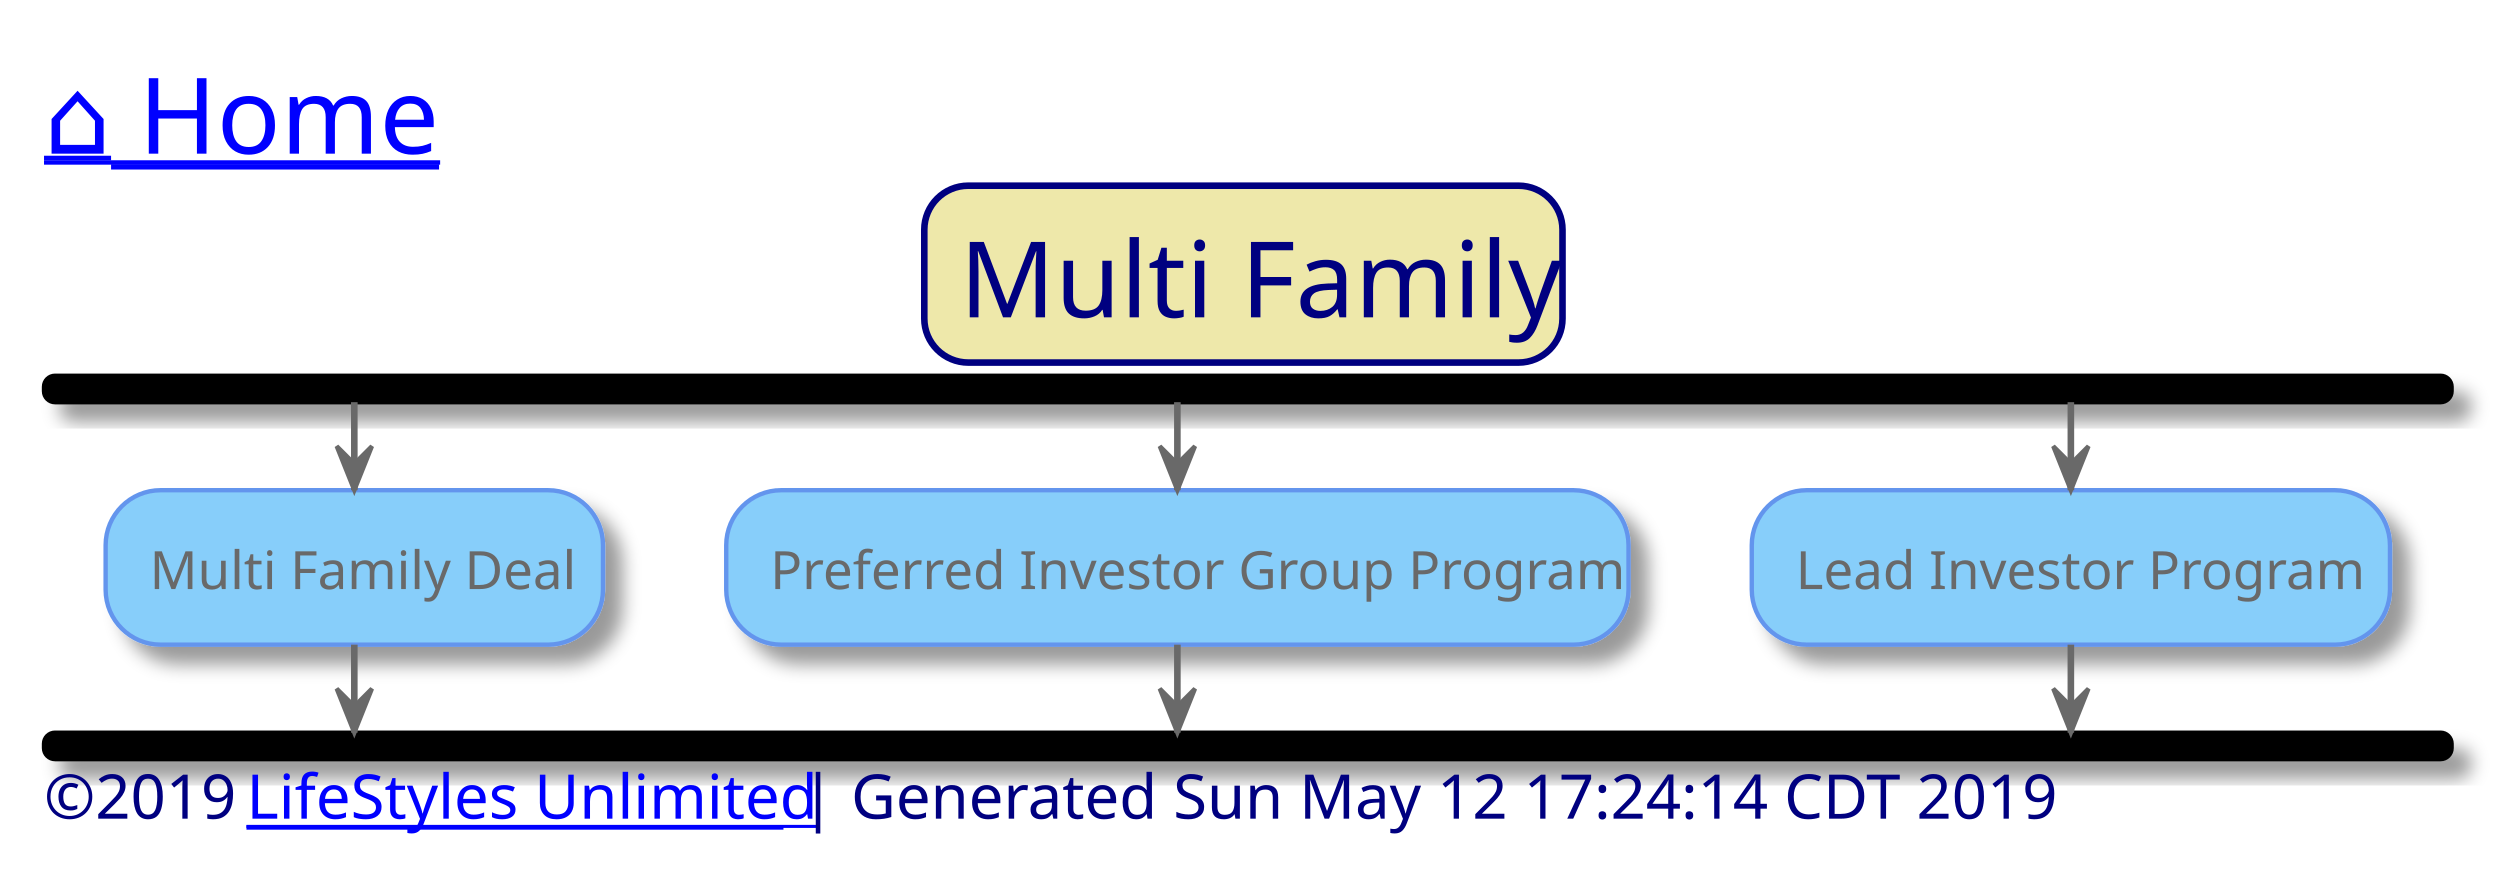
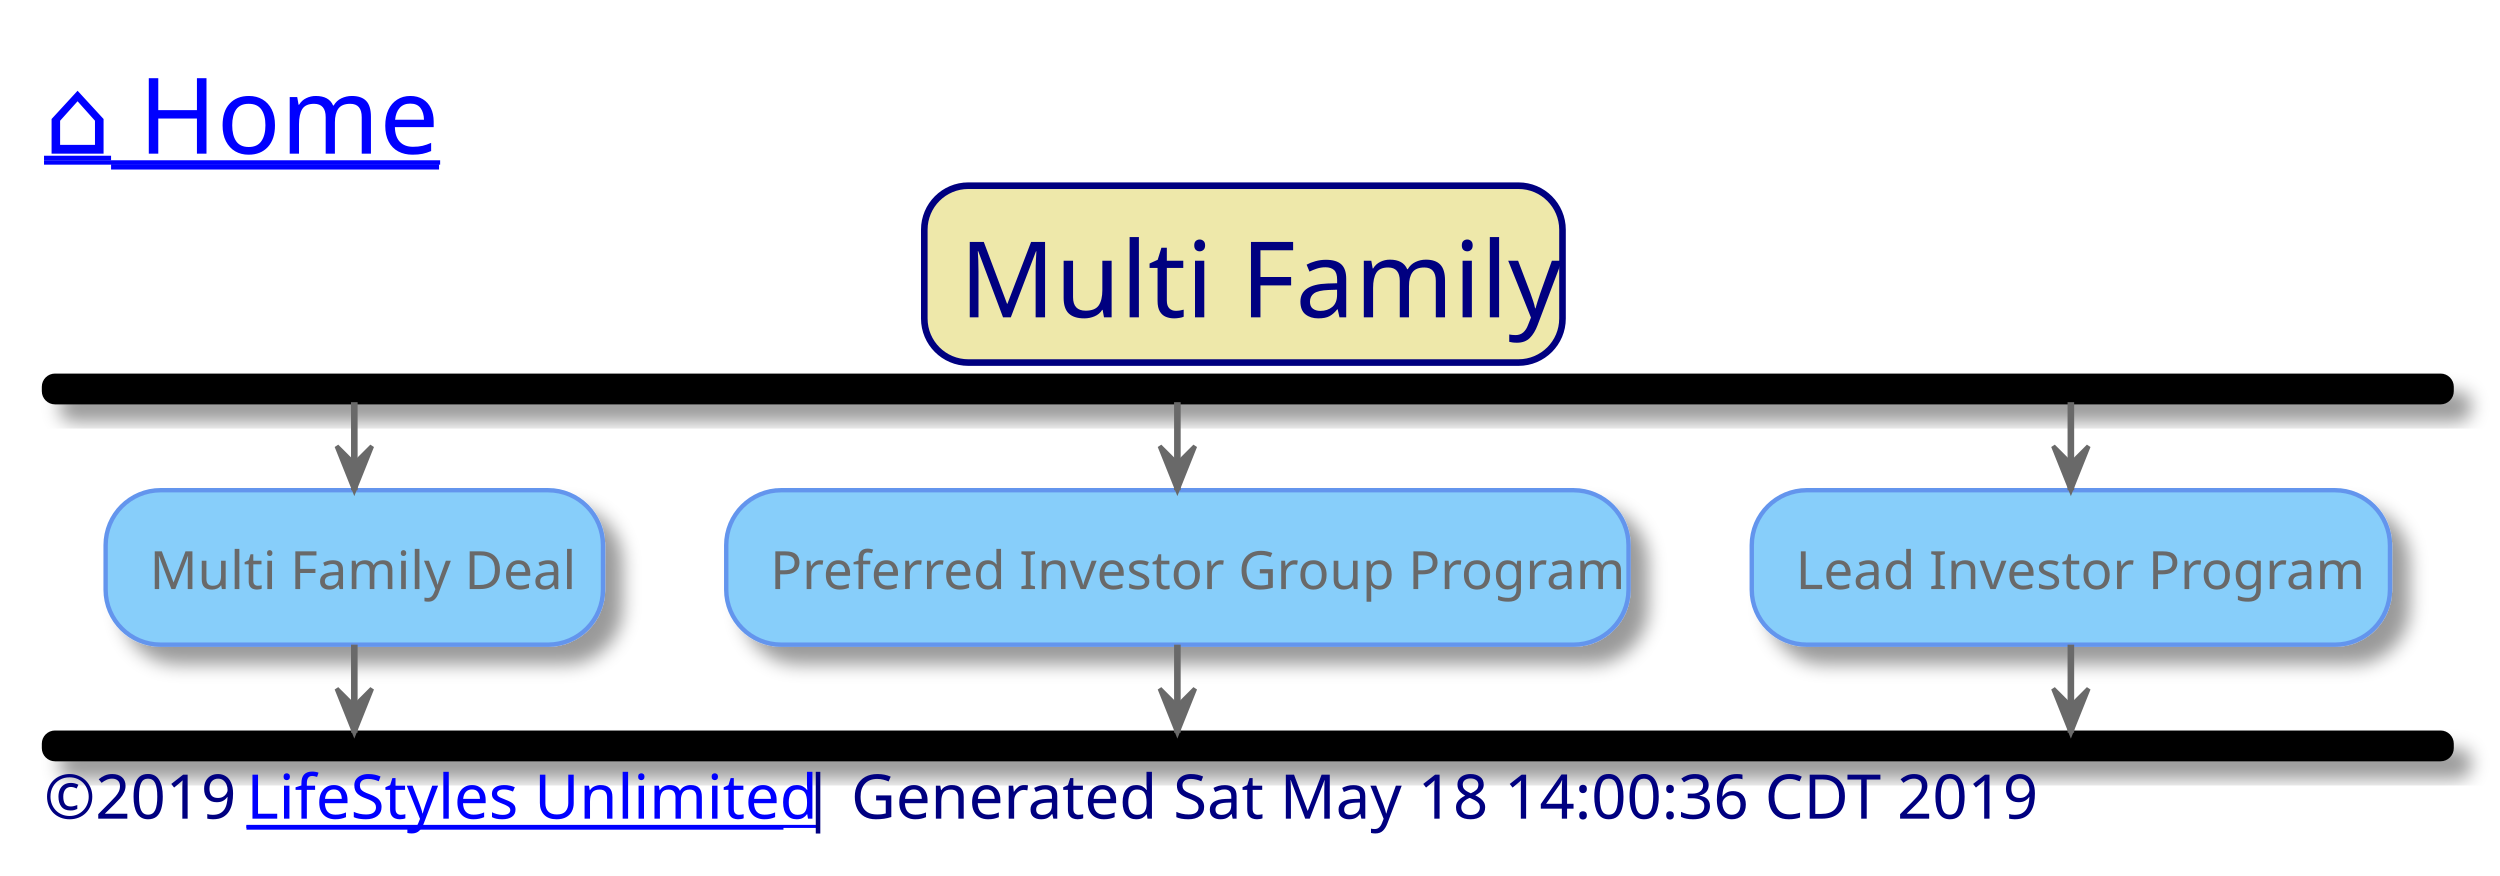
<svg xmlns="http://www.w3.org/2000/svg" xmlns:xlink="http://www.w3.org/1999/xlink" contentScriptType="application/ecmascript" contentStyleType="text/css" height="199px" preserveAspectRatio="none" style="width:568px;height:199px;" version="1.1" viewBox="0 0 568 199" width="568px" zoomAndPan="magnify">
  <defs>
    <style type="text/css">path:hover { stroke: #0000FF !important;}</style>
-     <filter height="300%" id="f1itmkq8akz8zu" width="300%" x="-1" y="-1">
+     <filter height="300%" id="f1kdq6y9921b8j" width="300%" x="-1" y="-1">
      <feGaussianBlur result="blurOut" stdDeviation="2.0" />
      <feColorMatrix in="blurOut" result="blurOut2" type="matrix" values="0 0 0 0 0 0 0 0 0 0 0 0 0 0 0 0 0 0 .4 0" />
      <feOffset dx="4.0" dy="4.0" in="blurOut2" result="blurOut3" />
      <feBlend in="SourceGraphic" in2="blurOut3" mode="normal" />
    </filter>
  </defs>
  <g>
    <a target="_top" xlink:actuate="onRequest" xlink:href="../index.svg?sanitize=true" xlink:show="new" xlink:title="../index.svg?sanitize=true" xlink:type="simple">
      <text fill="#0000FF" font-family="sans-serif" font-size="24" lengthAdjust="spacingAndGlyphs" text-decoration="underline" textLength="90" x="10" y="34.914">⌂ Home</text>
      <line style="stroke: #0000FF; stroke-width: 1.0;" x1="10" x2="100" y1="36.914" y2="36.914" />
    </a>
    <rect fill="#EEE8AA" height="40.188" rx="10" ry="10" style="stroke: #000080; stroke-width: 1.5;" width="145" x="210" y="42.188" />
    <text fill="#000080" font-family="sans-serif" font-size="24" lengthAdjust="spacingAndGlyphs" textLength="129" x="218" y="72.102">Multi Family</text>
-     <rect fill="#000000" filter="url(#f1itmkq8akz8zu)" height="6" rx="2.5" ry="2.5" style="stroke: #000000; stroke-width: 1.0;" width="547" x="10" y="85.375" />
+     <rect fill="#000000" filter="url(#f1kdq6y9921b8j)" height="6" rx="2.5" ry="2.5" style="stroke: #000000; stroke-width: 1.0;" width="547" x="10" y="85.375" />
    <a target="_top" xlink:actuate="onRequest" xlink:href="multi-family-deal.svg?sanitize=true" xlink:show="new" xlink:title="multi-family-deal.svg?sanitize=true" xlink:type="simple">
-       <rect fill="#87CEFA" filter="url(#f1itmkq8akz8zu)" height="35.094" rx="12.5" ry="12.5" style="stroke: #6495ED; stroke-width: 1.0;" width="113" x="24" y="111.375" />
+       <rect fill="#87CEFA" filter="url(#f1kdq6y9921b8j)" height="35.094" rx="12.5" ry="12.5" style="stroke: #6495ED; stroke-width: 1.0;" width="113" x="24" y="111.375" />
      <text fill="#696969" font-family="sans-serif" font-size="12" lengthAdjust="spacingAndGlyphs" textLength="93" x="34" y="133.832">Multi Family Deal</text>
    </a>
    <a target="_top" xlink:actuate="onRequest" xlink:href="preferred-investor-group-program.svg?sanitize=true" xlink:show="new" xlink:title="preferred-investor-group-program.svg?sanitize=true" xlink:type="simple">
-       <rect fill="#87CEFA" filter="url(#f1itmkq8akz8zu)" height="35.094" rx="12.5" ry="12.5" style="stroke: #6495ED; stroke-width: 1.0;" width="205" x="165" y="111.375" />
+       <rect fill="#87CEFA" filter="url(#f1kdq6y9921b8j)" height="35.094" rx="12.5" ry="12.5" style="stroke: #6495ED; stroke-width: 1.0;" width="205" x="165" y="111.375" />
      <text fill="#696969" font-family="sans-serif" font-size="12" lengthAdjust="spacingAndGlyphs" textLength="185" x="175" y="133.832">Preferred Investor Group Program</text>
    </a>
    <a target="_top" xlink:actuate="onRequest" xlink:href="lead-investor-program.svg?sanitize=true" xlink:show="new" xlink:title="lead-investor-program.svg?sanitize=true" xlink:type="simple">
-       <rect fill="#87CEFA" filter="url(#f1itmkq8akz8zu)" height="35.094" rx="12.5" ry="12.5" style="stroke: #6495ED; stroke-width: 1.0;" width="145" x="398" y="111.375" />
+       <rect fill="#87CEFA" filter="url(#f1kdq6y9921b8j)" height="35.094" rx="12.5" ry="12.5" style="stroke: #6495ED; stroke-width: 1.0;" width="145" x="398" y="111.375" />
      <text fill="#696969" font-family="sans-serif" font-size="12" lengthAdjust="spacingAndGlyphs" textLength="125" x="408" y="133.832">Lead Investor Program</text>
    </a>
-     <rect fill="#000000" filter="url(#f1itmkq8akz8zu)" height="6" rx="2.5" ry="2.5" style="stroke: #000000; stroke-width: 1.0;" width="547" x="10" y="166.469" />
+     <rect fill="#000000" filter="url(#f1kdq6y9921b8j)" height="6" rx="2.5" ry="2.5" style="stroke: #000000; stroke-width: 1.0;" width="547" x="10" y="166.469" />
    <line style="stroke: #696969; stroke-width: 1.5;" x1="80.5" x2="80.5" y1="91.375" y2="111.375" />
    <polygon fill="#696969" points="76.5,101.375,80.5,111.375,84.5,101.375,80.5,105.375" style="stroke: #696969; stroke-width: 1.0;" />
    <line style="stroke: #696969; stroke-width: 1.5;" x1="267.5" x2="267.5" y1="91.375" y2="111.375" />
    <polygon fill="#696969" points="263.5,101.375,267.5,111.375,271.5,101.375,267.5,105.375" style="stroke: #696969; stroke-width: 1.0;" />
    <line style="stroke: #696969; stroke-width: 1.5;" x1="470.5" x2="470.5" y1="91.375" y2="111.375" />
    <polygon fill="#696969" points="466.5,101.375,470.5,111.375,474.5,101.375,470.5,105.375" style="stroke: #696969; stroke-width: 1.0;" />
    <line style="stroke: #696969; stroke-width: 1.5;" x1="80.5" x2="80.5" y1="146.469" y2="166.469" />
    <polygon fill="#696969" points="76.5,156.469,80.5,166.469,84.5,156.469,80.5,160.469" style="stroke: #696969; stroke-width: 1.0;" />
    <line style="stroke: #696969; stroke-width: 1.5;" x1="267.5" x2="267.5" y1="146.469" y2="166.469" />
    <polygon fill="#696969" points="263.5,156.469,267.5,166.469,271.5,156.469,267.5,160.469" style="stroke: #696969; stroke-width: 1.0;" />
    <line style="stroke: #696969; stroke-width: 1.5;" x1="470.5" x2="470.5" y1="146.469" y2="166.469" />
    <polygon fill="#696969" points="466.5,156.469,470.5,166.469,474.5,156.469,470.5,160.469" style="stroke: #696969; stroke-width: 1.0;" />
    <text fill="#000080" font-family="sans-serif" font-size="14" lengthAdjust="spacingAndGlyphs" textLength="42" x="10" y="186.002">©2019</text>
    <a target="_top" xlink:actuate="onRequest" xlink:href="http://www.lifestylesunlimited.com" xlink:show="new" xlink:title="http://www.lifestylesunlimited.com" xlink:type="simple">
      <text fill="#0000FF" font-family="sans-serif" font-size="14" lengthAdjust="spacingAndGlyphs" text-decoration="underline" textLength="122" x="56" y="186.002">LifeStyles Unlimited</text>
      <line style="stroke: #0000FF; stroke-width: 1.0;" x1="56" x2="178" y1="188.002" y2="188.002" />
    </a>
-     <text fill="#000080" font-family="sans-serif" font-size="14" lengthAdjust="spacingAndGlyphs" textLength="283" x="182" y="186.002">| Generated Sun May 12 17:24:14 CDT 2019</text>
+     <text fill="#000080" font-family="sans-serif" font-size="14" lengthAdjust="spacingAndGlyphs" textLength="279" x="182" y="186.002">| Generated Sat May 18 14:00:36 CDT 2019</text>
  </g>
</svg>
